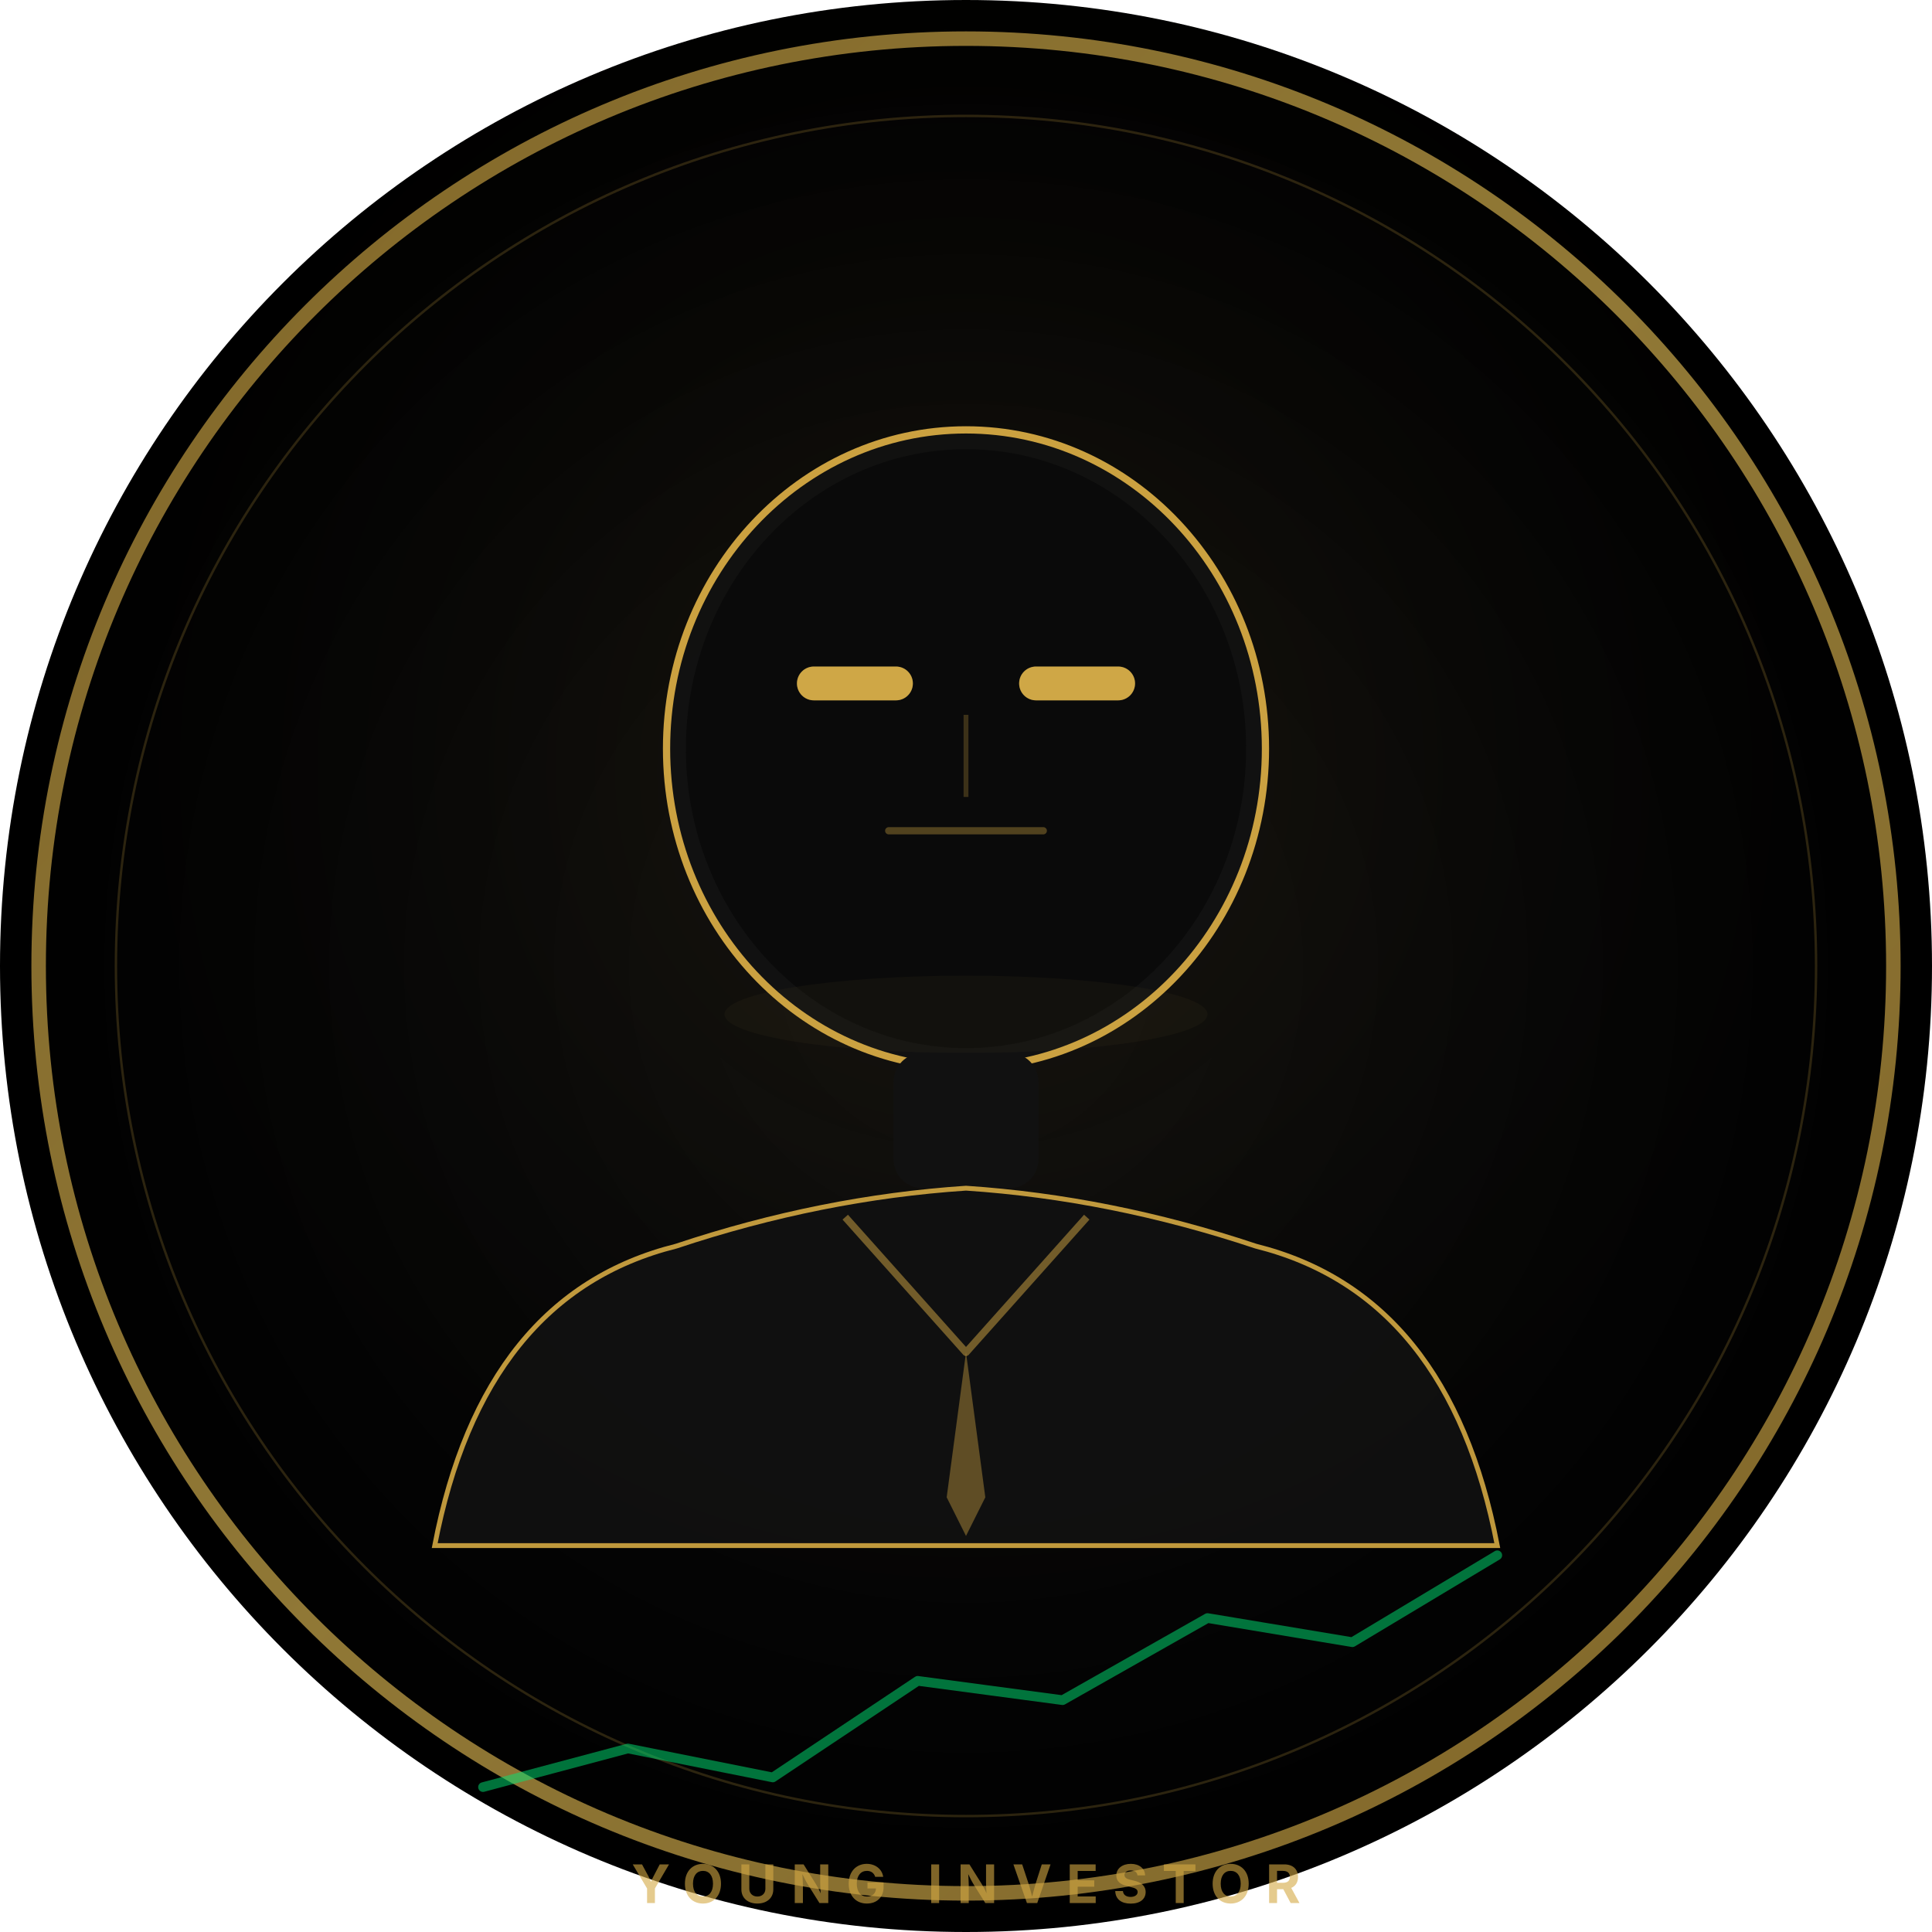
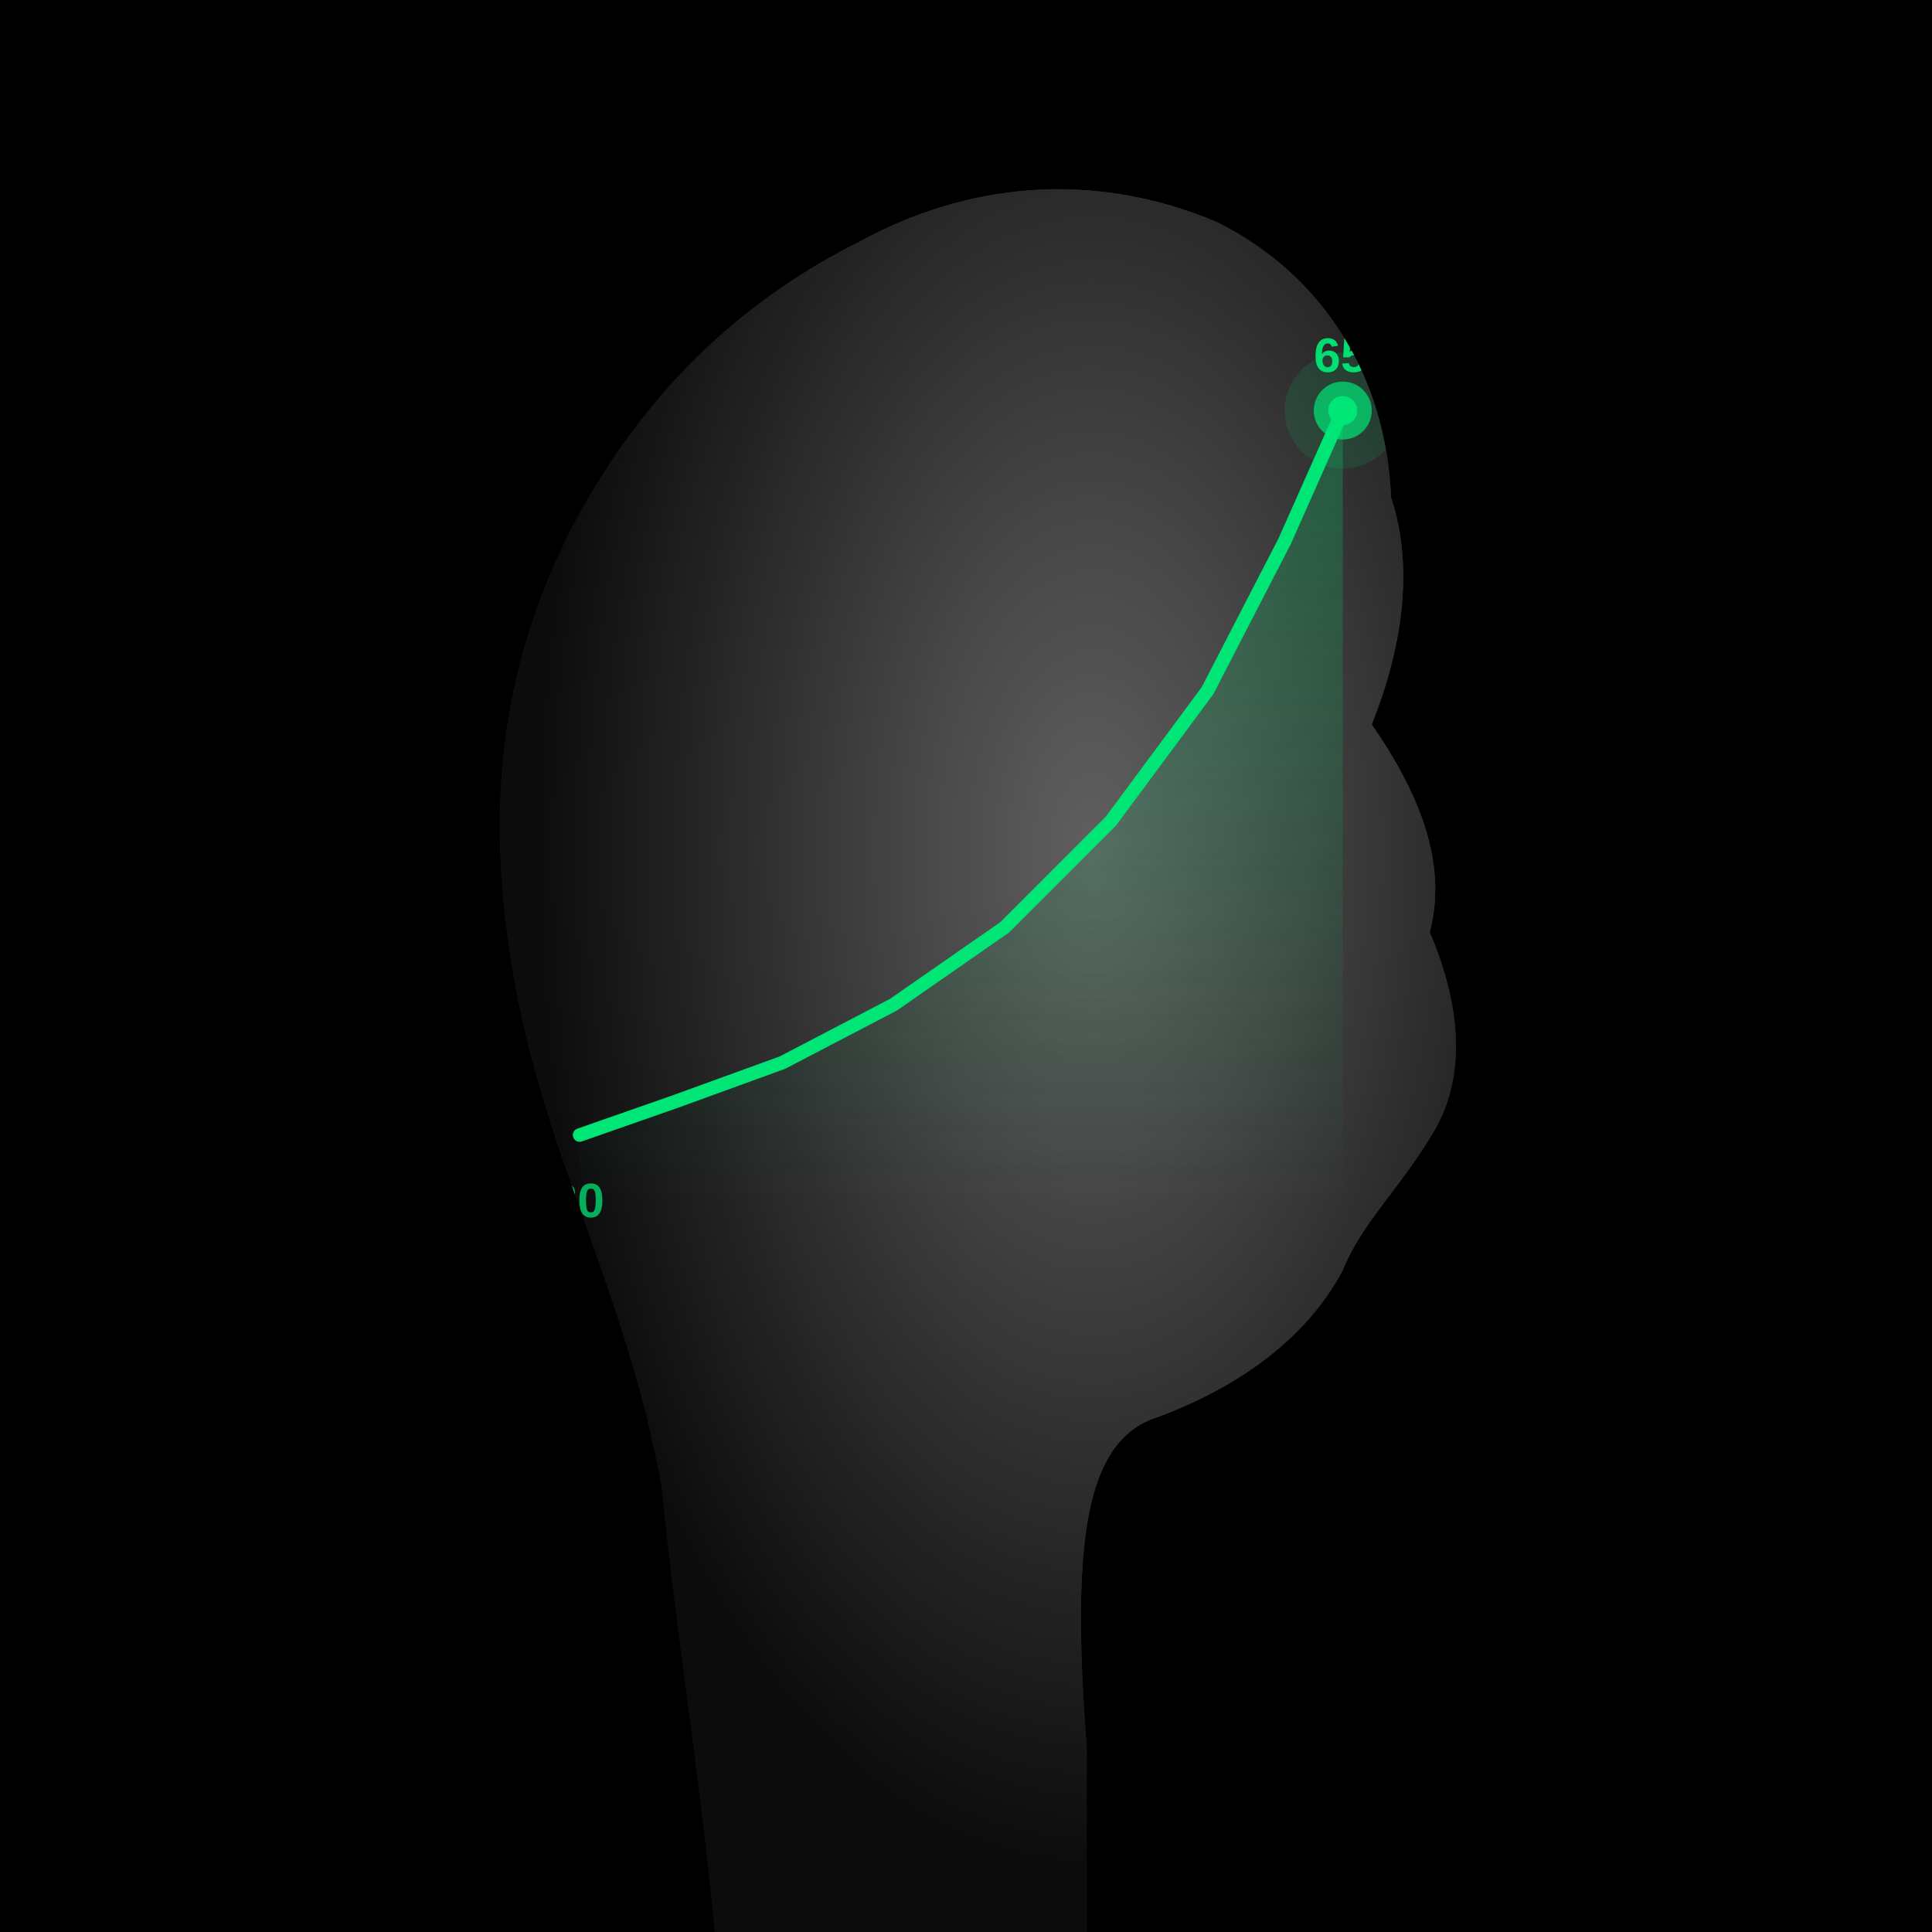
- <svg xmlns="http://www.w3.org/2000/svg" width="400" height="400" viewBox="0 0 400 400">
+ <svg xmlns="http://www.w3.org/2000/svg" viewBox="0 0 400 400" width="400" height="400">
  <defs>
-     <radialGradient id="bgGlow" cx="50%" cy="50%" r="50%">
-       <stop offset="0%" style="stop-color:#0d0d0d" />
-       <stop offset="100%" style="stop-color:#000000" />
+     <radialGradient id="headGrad" cx="62%" cy="38%" r="58%">
+       <stop offset="0%" stop-color="#c8c8c8" />
+       <stop offset="35%" stop-color="#909090" />
+       <stop offset="70%" stop-color="#505050" />
+       <stop offset="100%" stop-color="#1a1a1a" />
    </radialGradient>
-     <radialGradient id="faceGlow" cx="50%" cy="40%" r="50%">
-       <stop offset="0%" style="stop-color:#D4A843;stop-opacity:0.08" />
-       <stop offset="100%" style="stop-color:#000000;stop-opacity:0" />
-     </radialGradient>
-     <linearGradient id="goldRing" x1="0%" y1="0%" x2="100%" y2="100%">
-       <stop offset="0%" style="stop-color:#D4A843" />
-       <stop offset="50%" style="stop-color:#F0C85A" />
-       <stop offset="100%" style="stop-color:#D4A843" />
+     <clipPath id="headClip">
+       <path d="M 148,400 C 145,368 140,338 137,308 C 130,268 112,238 106,200 C 100,164 105,136 118,110 C 131,85 150,64 178,50 C 200,38 226,35 252,46 C 274,57 287,78 288,103 C 293,118 290,135 284,150 C 293,163 300,178 296,193 C 302,207 304,222 297,234 C 290,246 282,253 278,263 C 270,278 255,288 238,294 C 224,300 222,322 225,362 L 225,400 Z" />
+     </clipPath>
+     <linearGradient id="chartArea" x1="0%" y1="0%" x2="0%" y2="100%">
+       <stop offset="0%" stop-color="#00e676" stop-opacity="0.25" />
+       <stop offset="100%" stop-color="#00e676" stop-opacity="0" />
    </linearGradient>
-     <clipPath id="circle">
-       <circle cx="200" cy="200" r="200" />
-     </clipPath>
  </defs>
-   <circle cx="200" cy="200" r="200" fill="url(#bgGlow)" />
-   <circle cx="200" cy="200" r="200" fill="url(#faceGlow)" />
-   <circle cx="200" cy="200" r="192" fill="none" stroke="url(#goldRing)" stroke-width="3" opacity="0.6" />
-   <circle cx="200" cy="200" r="176" fill="none" stroke="#D4A843" stroke-width="0.5" opacity="0.2" />
-   <ellipse cx="200" cy="155" rx="62" ry="66" fill="#111111" stroke="#D4A843" stroke-width="1.5" opacity="0.95" />
-   <ellipse cx="200" cy="155" rx="58" ry="62" fill="#0a0a0a" />
-   <rect x="165" y="138" width="24" height="7" rx="3.5" fill="#D4A843" opacity="0.9" />
-   <rect x="211" y="138" width="24" height="7" rx="3.5" fill="#D4A843" opacity="0.9" />
-   <rect x="165" y="138" width="24" height="7" rx="3.5" fill="#F0C85A" opacity="0.3" filter="url(#eyeBlur)" />
-   <rect x="211" y="138" width="24" height="7" rx="3.5" fill="#F0C85A" opacity="0.3" />
-   <line x1="200" y1="148" x2="200" y2="165" stroke="#D4A843" stroke-width="1" opacity="0.25" />
-   <line x1="184" y1="172" x2="216" y2="172" stroke="#D4A843" stroke-width="1.5" stroke-linecap="round" opacity="0.35" />
-   <ellipse cx="200" cy="210" rx="50" ry="8" fill="#D4A843" opacity="0.04" />
-   <rect x="185" y="218" width="30" height="28" rx="6" fill="#111111" />
-   <path d="M 90 320 Q 100 268 140 258 Q 170 248 200 246 Q 230 248 260 258 Q 300 268 310 320 Z" fill="#111111" stroke="#D4A843" stroke-width="1" opacity="0.9" />
-   <path d="M 175 252 L 200 280 L 225 252" fill="none" stroke="#D4A843" stroke-width="1.5" stroke-linejoin="round" opacity="0.5" />
-   <path d="M 200 280 L 196 310 L 200 318 L 204 310 Z" fill="#D4A843" opacity="0.4" />
-   <polyline points="100,370 130,362 160,368 190,348 220,352 250,335 280,340 310,322" fill="none" stroke="#00e676" stroke-width="2" stroke-linecap="round" stroke-linejoin="round" opacity="0.5" />
-   <text x="200" y="394" font-family="Inter, system-ui, sans-serif" font-size="11" font-weight="700" fill="#D4A843" text-anchor="middle" letter-spacing="3" opacity="0.6">YOUNG INVESTOR</text>
+   <rect width="400" height="400" fill="#000" />
+   <path d="M 148,400 C 145,368 140,338 137,308 C 130,268 112,238 106,200 C 100,164 105,136 118,110 C 131,85 150,64 178,50 C 200,38 226,35 252,46 C 274,57 287,78 288,103 C 293,118 290,135 284,150 C 293,163 300,178 296,193 C 302,207 304,222 297,234 C 290,246 282,253 278,263 C 270,278 255,288 238,294 C 224,300 222,322 225,362 L 225,400 Z" fill="url(#headGrad)" />
+   <g clip-path="url(#headClip)">
+     <rect width="400" height="400" fill="rgba(0,0,0,0.52)" />
+     <polygon points="120,235 140,228 162,220 185,208 208,192 230,170 250,143 266,112 278,85 278,248 120,248" fill="url(#chartArea)" />
+     <polyline points="120,235 140,228 162,220 185,208 208,192 230,170 250,143 266,112 278,85" fill="none" stroke="#00e676" stroke-width="2.8" stroke-linecap="round" stroke-linejoin="round" />
+     <circle cx="278" cy="85" r="12" fill="#00e676" opacity="0.12" />
+     <circle cx="278" cy="85" r="6" fill="#00e676" opacity="0.7" />
+     <circle cx="278" cy="85" r="3" fill="#00e676" />
+     <text x="114" y="252" font-family="Arial,sans-serif" font-size="10" font-weight="bold" fill="#00e676" opacity="0.75">20</text>
+     <text x="272" y="77" font-family="Arial,sans-serif" font-size="10" font-weight="bold" fill="#00e676" opacity="0.95">65</text>
+   </g>
</svg>
